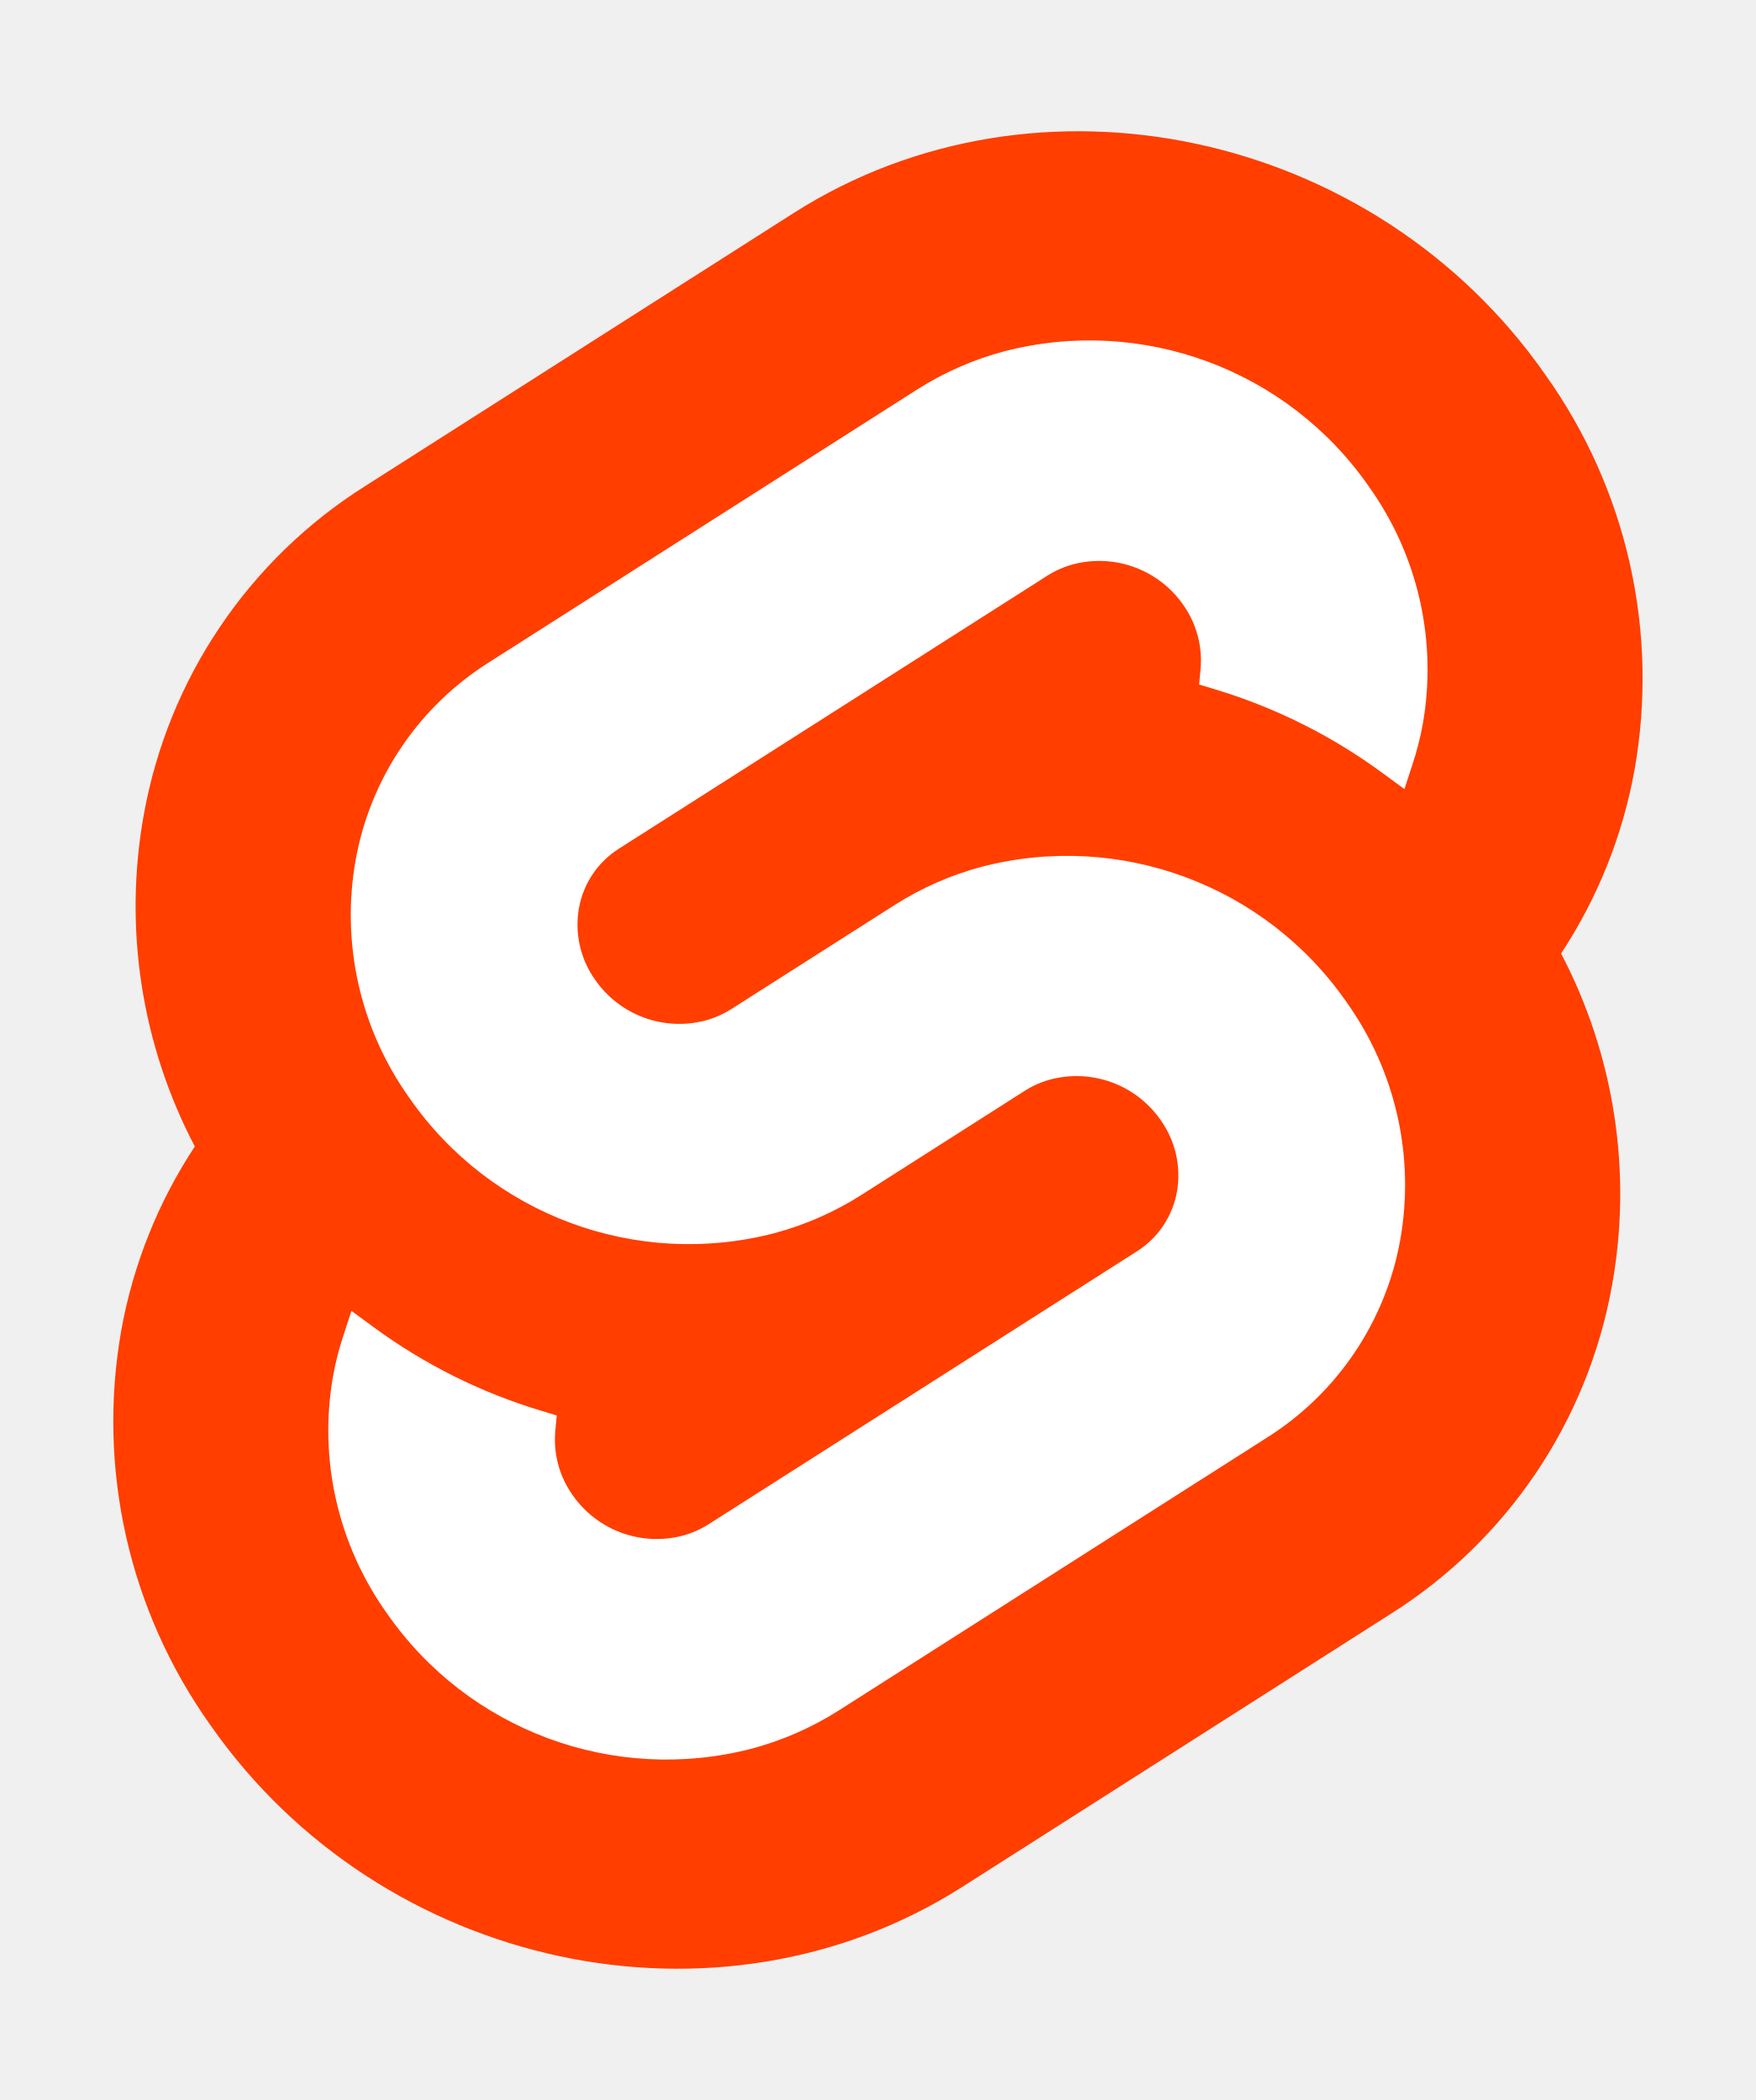
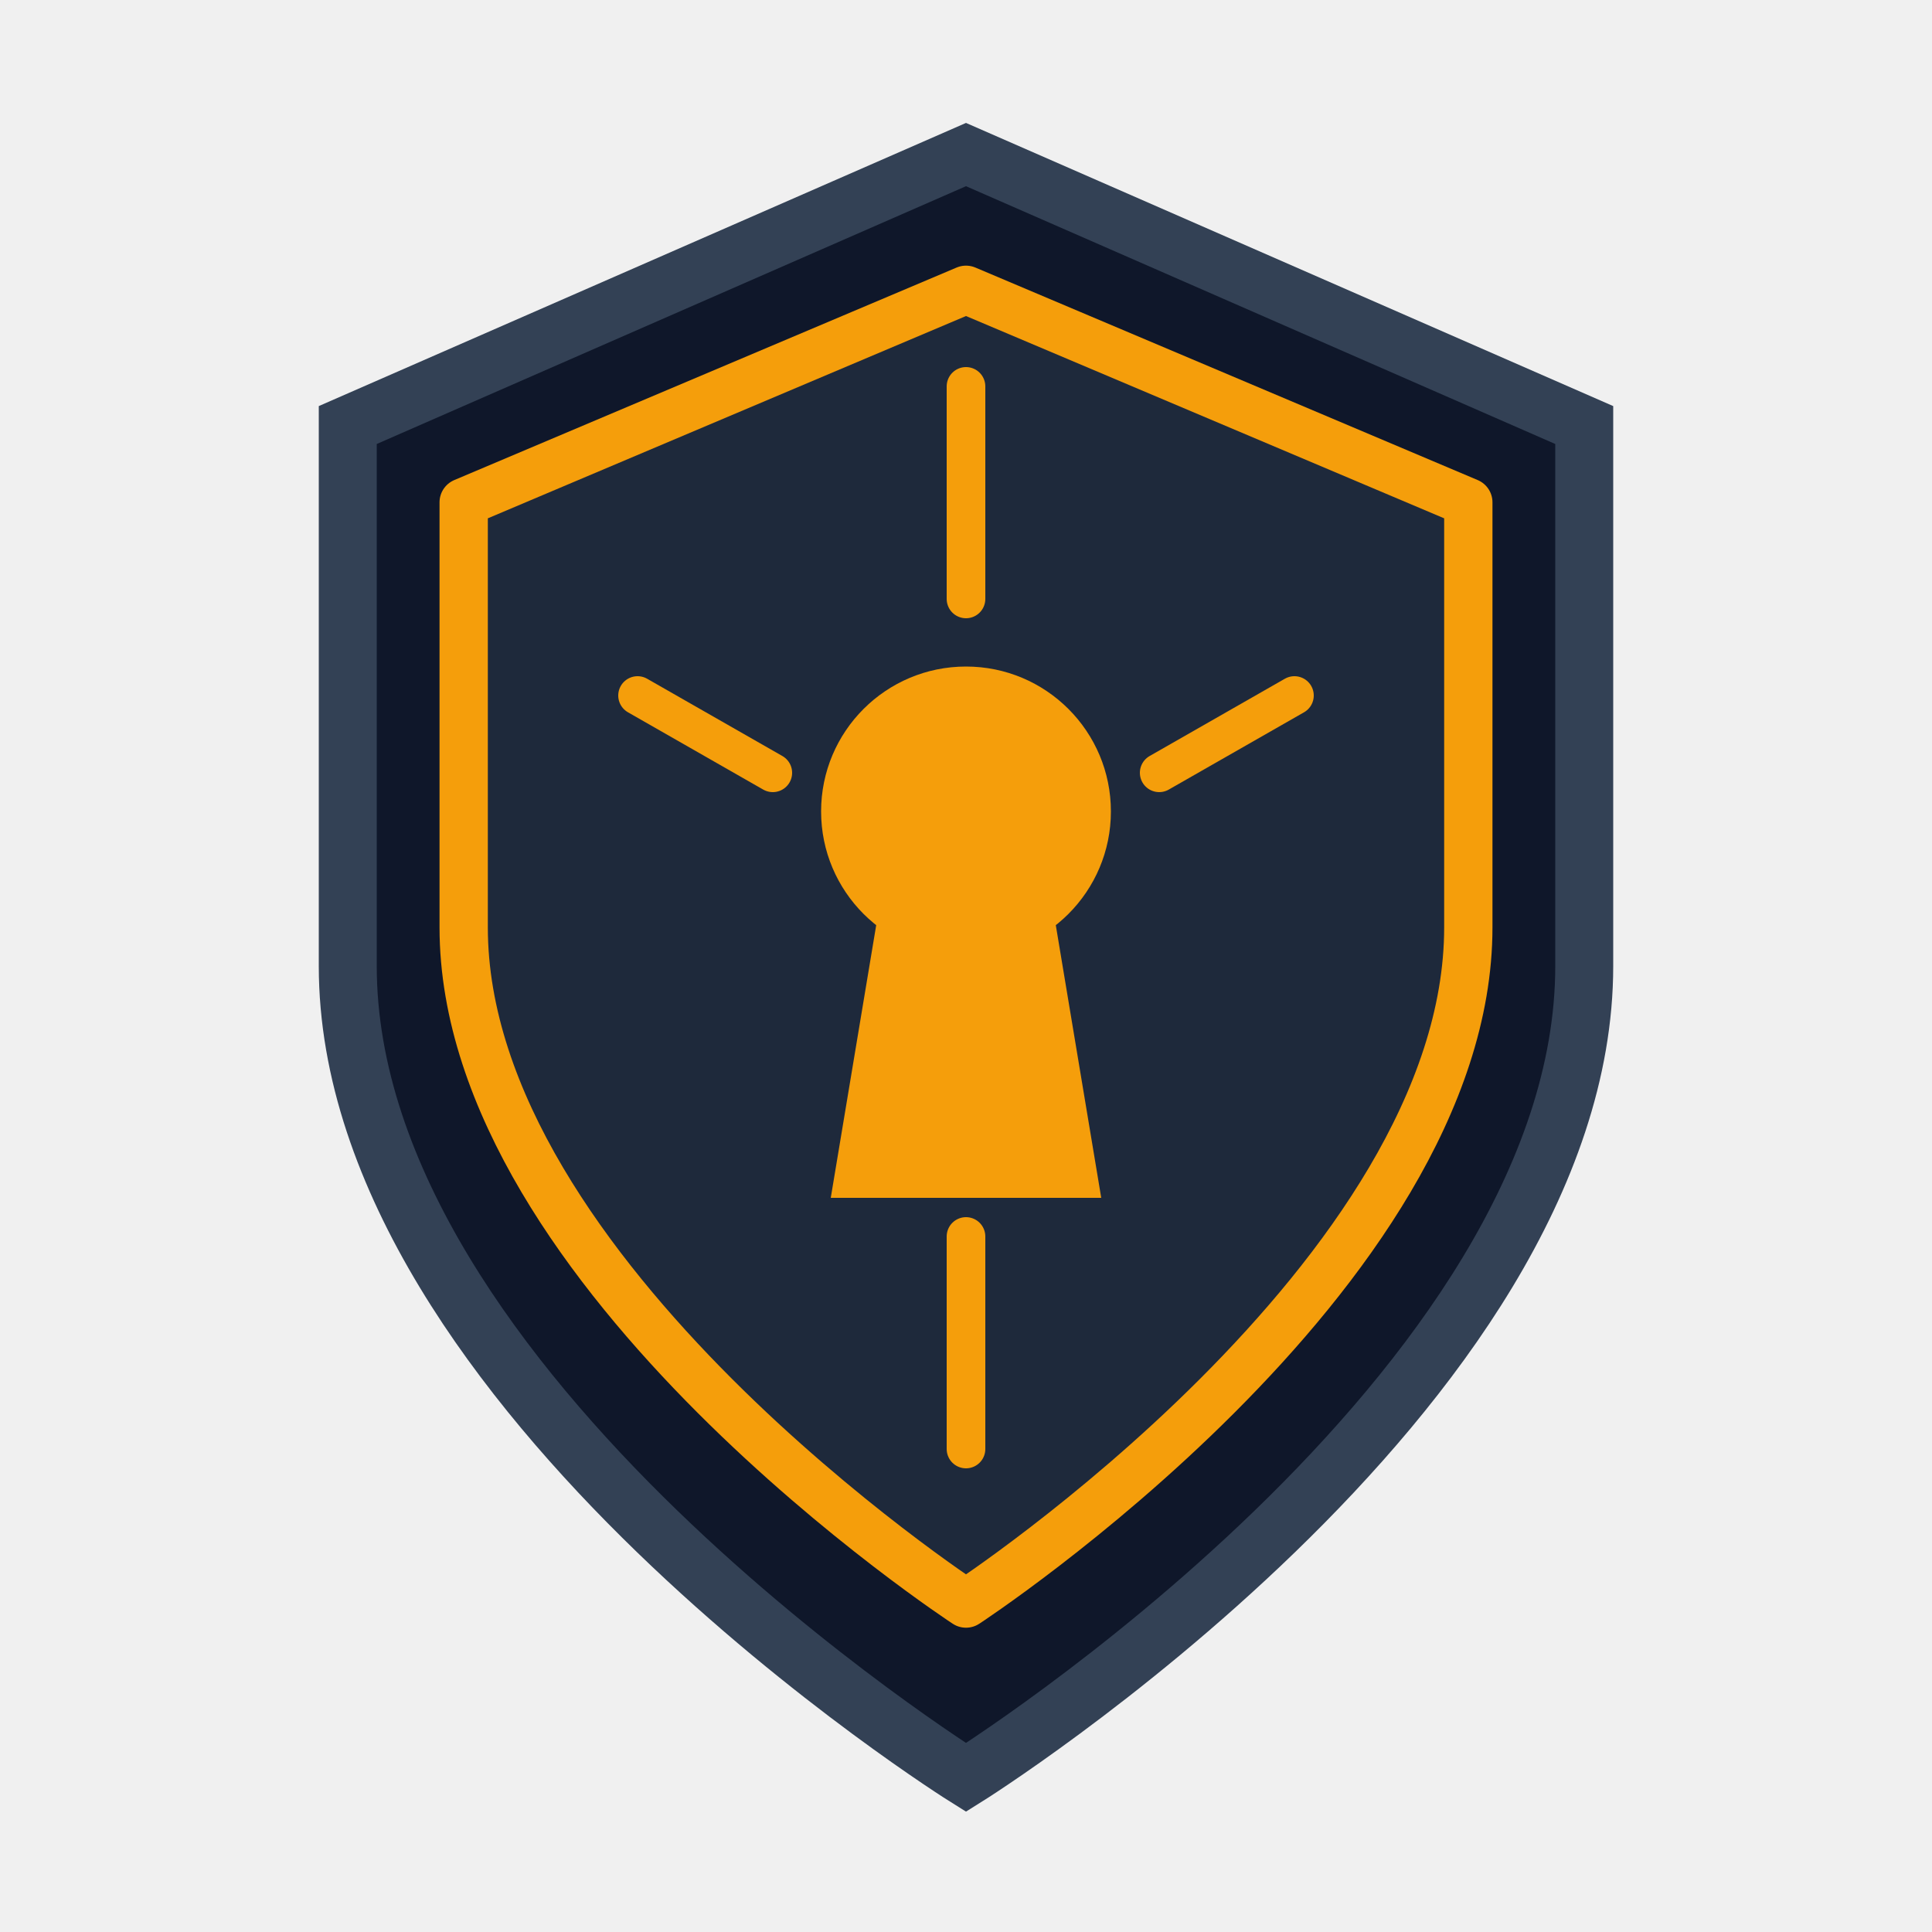
- <svg xmlns="http://www.w3.org/2000/svg" width="107" height="128" viewBox="0 0 107 128">
-   <path d="M94.157 22.819c-10.4-14.885-30.94-19.297-45.792-9.835L22.282 29.608A29.92 29.92 0 0 0 8.764 49.65a31.5 31.5 0 0 0 3.108 20.231 30 30 0 0 0-4.477 11.183 31.9 31.9 0 0 0 5.448 24.116c10.402 14.887 30.942 19.297 45.791 9.835l26.083-16.624A29.92 29.92 0 0 0 98.235 78.35a31.53 31.53 0 0 0-3.105-20.232 30 30 0 0 0 4.474-11.182 31.88 31.88 0 0 0-5.447-24.116" style="fill:#ff3e00" />
-   <path d="M45.817 106.582a20.72 20.72 0 0 1-22.237-8.243 19.17 19.17 0 0 1-3.277-14.503 18 18 0 0 1 .624-2.435l.49-1.498 1.337.981a33.6 33.6 0 0 0 10.203 5.098l.97.294-.09.968a5.85 5.85 0 0 0 1.052 3.878 6.24 6.24 0 0 0 6.695 2.485 5.8 5.8 0 0 0 1.603-.704L69.27 76.28a5.43 5.43 0 0 0 2.45-3.631 5.8 5.8 0 0 0-.987-4.371 6.24 6.24 0 0 0-6.698-2.487 5.7 5.7 0 0 0-1.6.704l-9.953 6.345a19 19 0 0 1-5.296 2.326 20.72 20.72 0 0 1-22.237-8.243 19.17 19.17 0 0 1-3.277-14.502 17.99 17.99 0 0 1 8.13-12.052l26.081-16.623a19 19 0 0 1 5.3-2.329 20.72 20.72 0 0 1 22.237 8.243 19.17 19.17 0 0 1 3.277 14.503 18 18 0 0 1-.624 2.435l-.49 1.498-1.337-.98a33.6 33.6 0 0 0-10.203-5.1l-.97-.294.09-.968a5.86 5.86 0 0 0-1.052-3.878 6.24 6.24 0 0 0-6.696-2.485 5.8 5.8 0 0 0-1.602.704L37.73 51.72a5.42 5.42 0 0 0-2.449 3.63 5.79 5.79 0 0 0 .986 4.372 6.24 6.24 0 0 0 6.698 2.486 5.8 5.8 0 0 0 1.602-.704l9.952-6.342a19 19 0 0 1 5.295-2.328 20.72 20.72 0 0 1 22.237 8.242 19.17 19.17 0 0 1 3.277 14.503 18 18 0 0 1-8.13 12.053l-26.081 16.622a19 19 0 0 1-5.3 2.328" style="fill:#fff" />
+ <svg xmlns="http://www.w3.org/2000/svg" viewBox="0 0 100 100" fill="none">
+   <path d="M50 8 L82 22 V50 C82 72 50 92 50 92 C50 92 18 72 18 50 V22 Z" fill="#0f172a" stroke="#334155" stroke-width="3" />
+   <path d="M50 15 L76 26 V48 C76 66 50 83 50 83 C50 83 24 66 24 48 V26 Z" fill="#1e293b" stroke="#f59e0b" stroke-width="2.5" stroke-linejoin="round" />
+   <circle cx="50" cy="42" r="7.5" fill="#f59e0b" />
+   <path d="M46 44 L43 62 H57 L54 44 Z" fill="#f59e0b" />
+   <path d="M50 20 V31" stroke="#f59e0b" stroke-width="2" stroke-linecap="round" />
+   <path d="M50 64 V75" stroke="#f59e0b" stroke-width="2" stroke-linecap="round" />
+   <path d="M33 36 L40 40" stroke="#f59e0b" stroke-width="2" stroke-linecap="round" />
+   <path d="M67 36 L60 40" stroke="#f59e0b" stroke-width="2" stroke-linecap="round" />
</svg>
